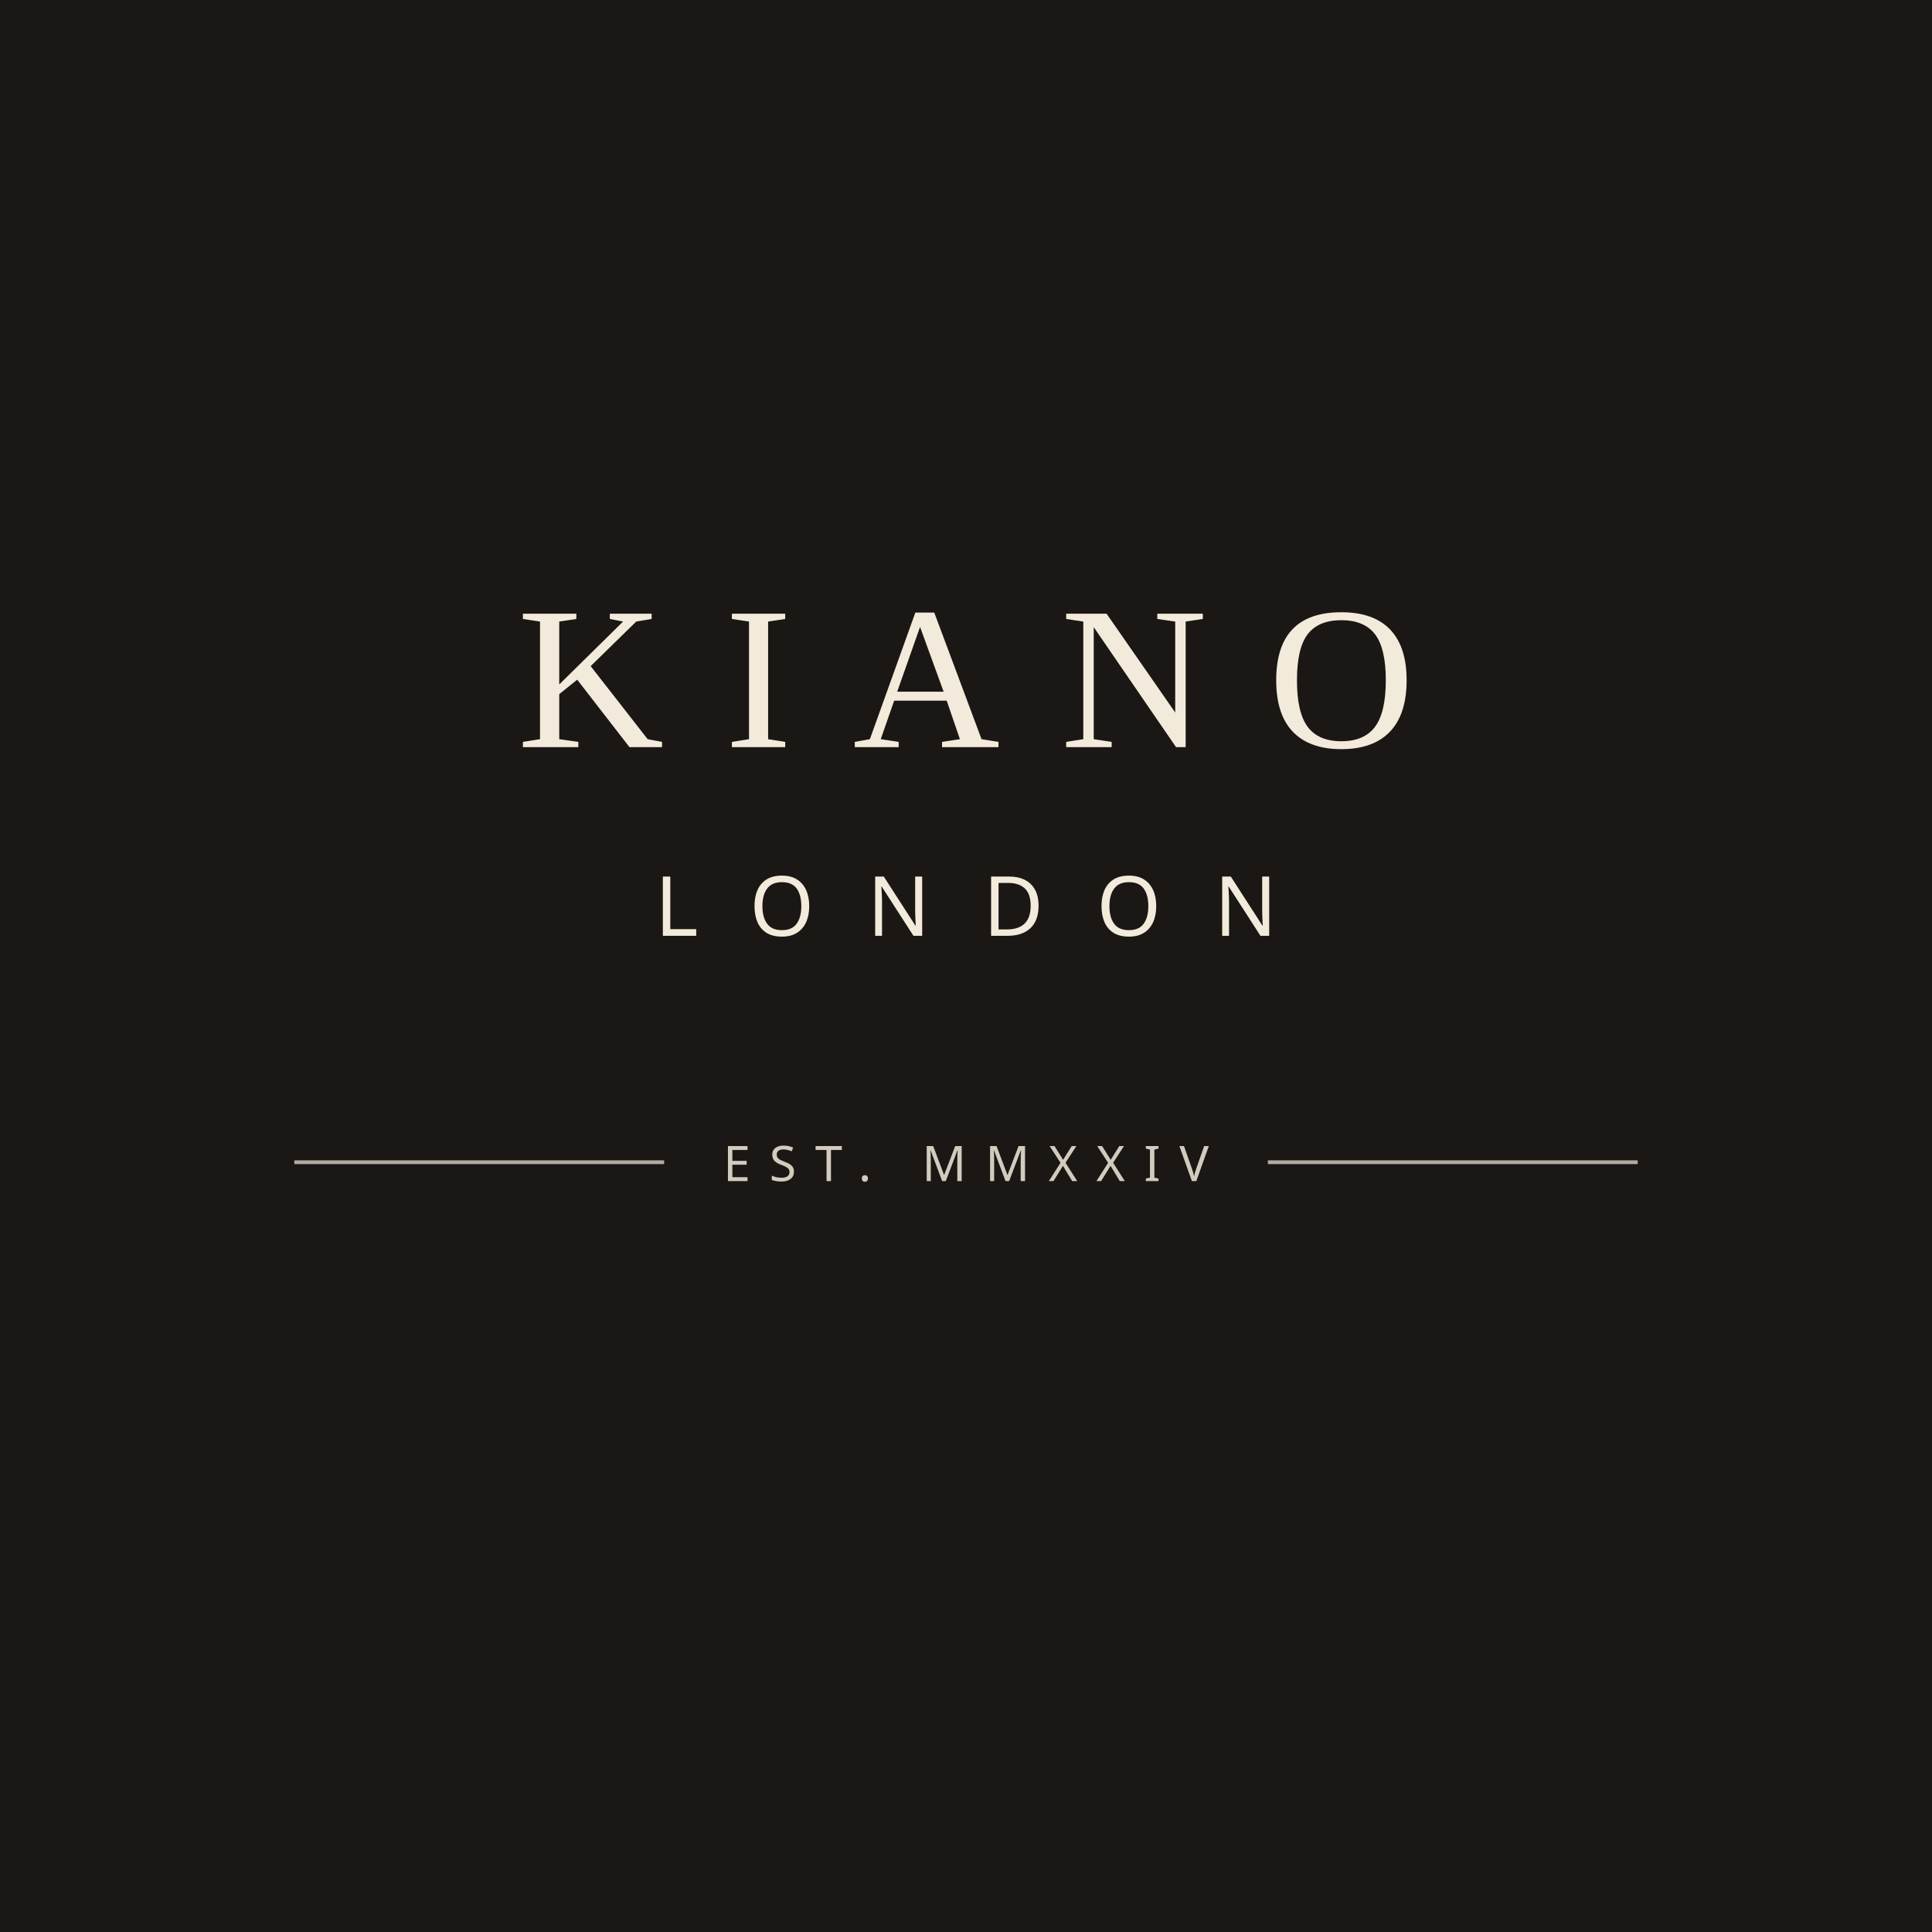
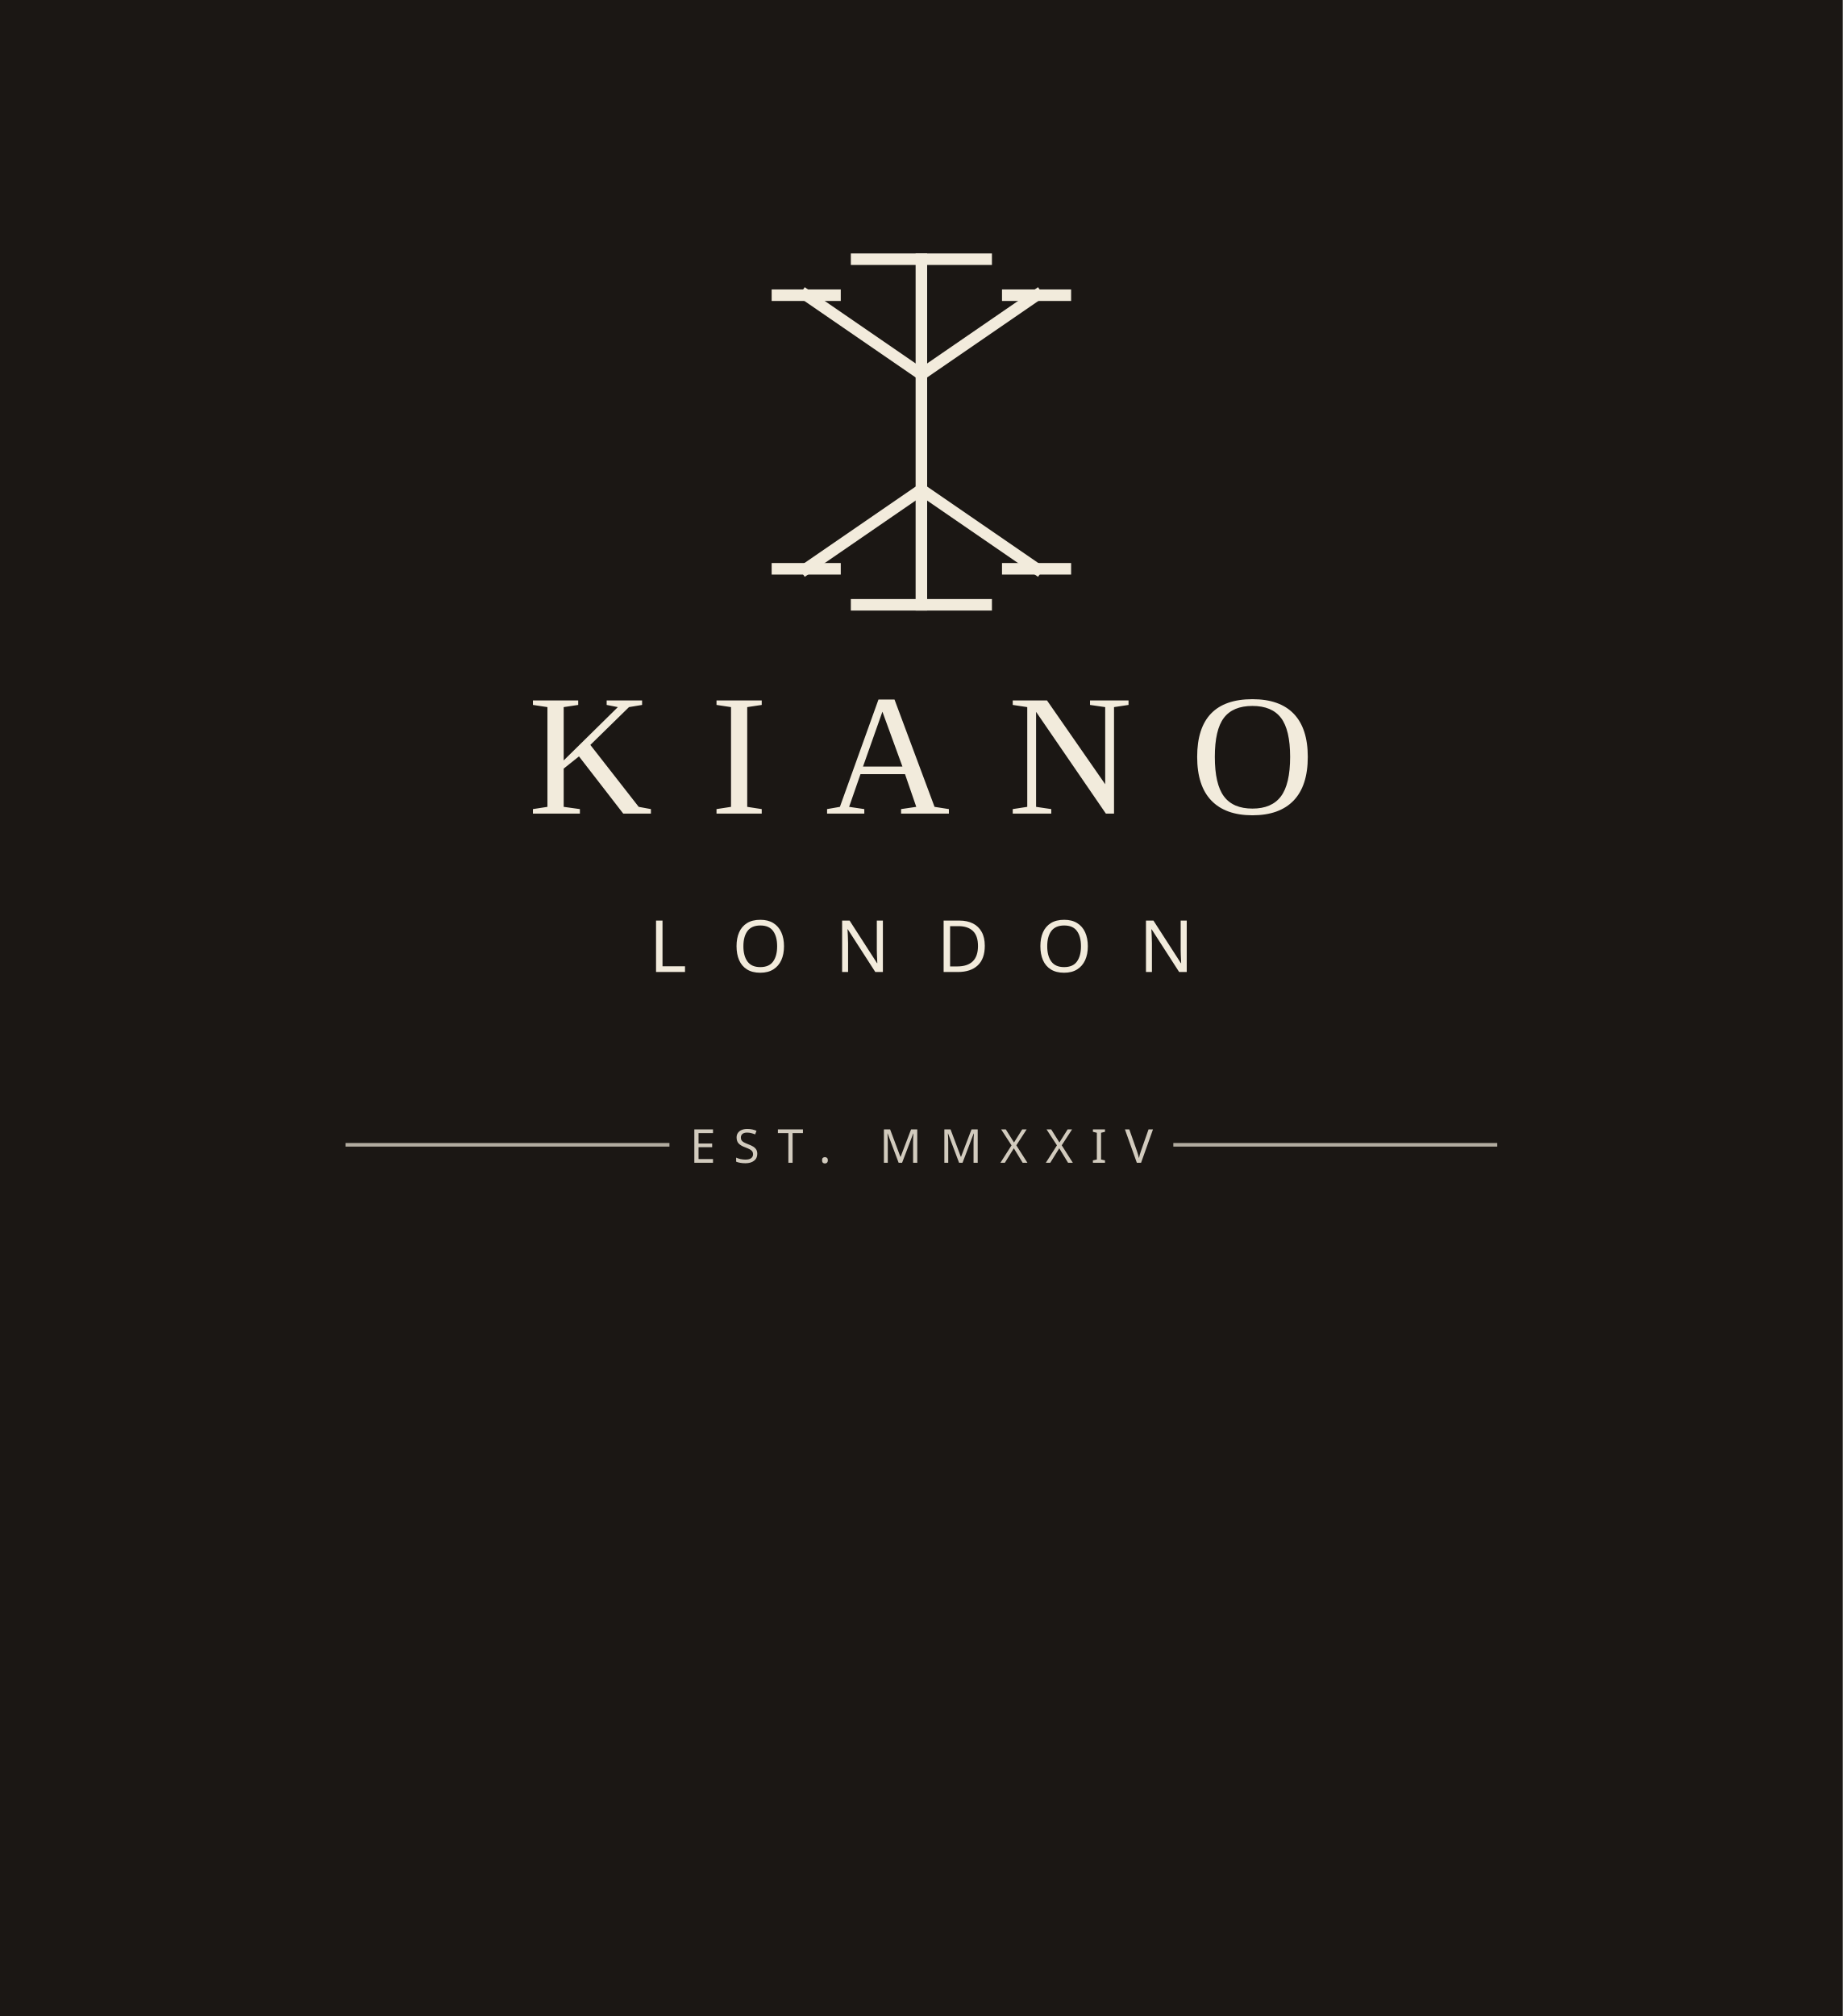
- <svg xmlns="http://www.w3.org/2000/svg" viewBox="0 0 512 512" role="img" aria-label="Kiano London">
-   <rect width="512" height="512" fill="#1B1714" />
-   <text x="256" y="198" text-anchor="middle" fill="#F2EBDC" font-family="Georgia, 'Times New Roman', serif" font-size="54" font-weight="400" letter-spacing="16">KIANO</text>
-   <text x="256" y="248" text-anchor="middle" fill="#F2EBDC" font-family="ui-sans-serif, system-ui, sans-serif" font-size="22" font-weight="400" letter-spacing="14">LONDON</text>
-   <line x1="78" y1="308" x2="176" y2="308" stroke="#F2EBDC" stroke-width="1" opacity="0.7" />
-   <text x="256" y="313" text-anchor="middle" fill="#F2EBDC" font-family="ui-sans-serif, system-ui, sans-serif" font-size="13" font-weight="400" letter-spacing="5" opacity="0.85">EST. MMXXIV</text>
-   <line x1="336" y1="308" x2="434" y2="308" stroke="#F2EBDC" stroke-width="1" opacity="0.7" />
+ <svg xmlns="http://www.w3.org/2000/svg" viewBox="0 0 512 560" role="img" aria-label="Kiano London">
+   <rect width="512" height="560" fill="#1B1714" />
+   <g fill="none" stroke="#F2EBDC" stroke-width="3.2" stroke-linecap="square" stroke-linejoin="miter">
+     <path d="M256 72 V168" />
+     <path d="M238 72 H274" />
+     <path d="M238 168 H274" />
+     <path d="M256 104 L224 82" />
+     <path d="M256 104 L288 82" />
+     <path d="M216 82 H232" />
+     <path d="M280 82 H296" />
+     <path d="M256 136 L224 158" />
+     <path d="M256 136 L288 158" />
+     <path d="M216 158 H232" />
+     <path d="M280 158 H296" />
+   </g>
+   <text x="256" y="226" text-anchor="middle" fill="#F2EBDC" font-family="Georgia, 'Times New Roman', serif" font-size="48" font-weight="400" letter-spacing="16">KIANO</text>
+   <text x="256" y="270" text-anchor="middle" fill="#F2EBDC" font-family="ui-sans-serif, system-ui, sans-serif" font-size="20" font-weight="400" letter-spacing="13">LONDON</text>
+   <line x1="96" y1="318" x2="186" y2="318" stroke="#F2EBDC" stroke-width="1" opacity="0.7" />
+   <text x="256" y="323" text-anchor="middle" fill="#F2EBDC" font-family="ui-sans-serif, system-ui, sans-serif" font-size="13" font-weight="400" letter-spacing="5" opacity="0.85">EST. MMXXIV</text>
+   <line x1="326" y1="318" x2="416" y2="318" stroke="#F2EBDC" stroke-width="1" opacity="0.7" />
</svg>
